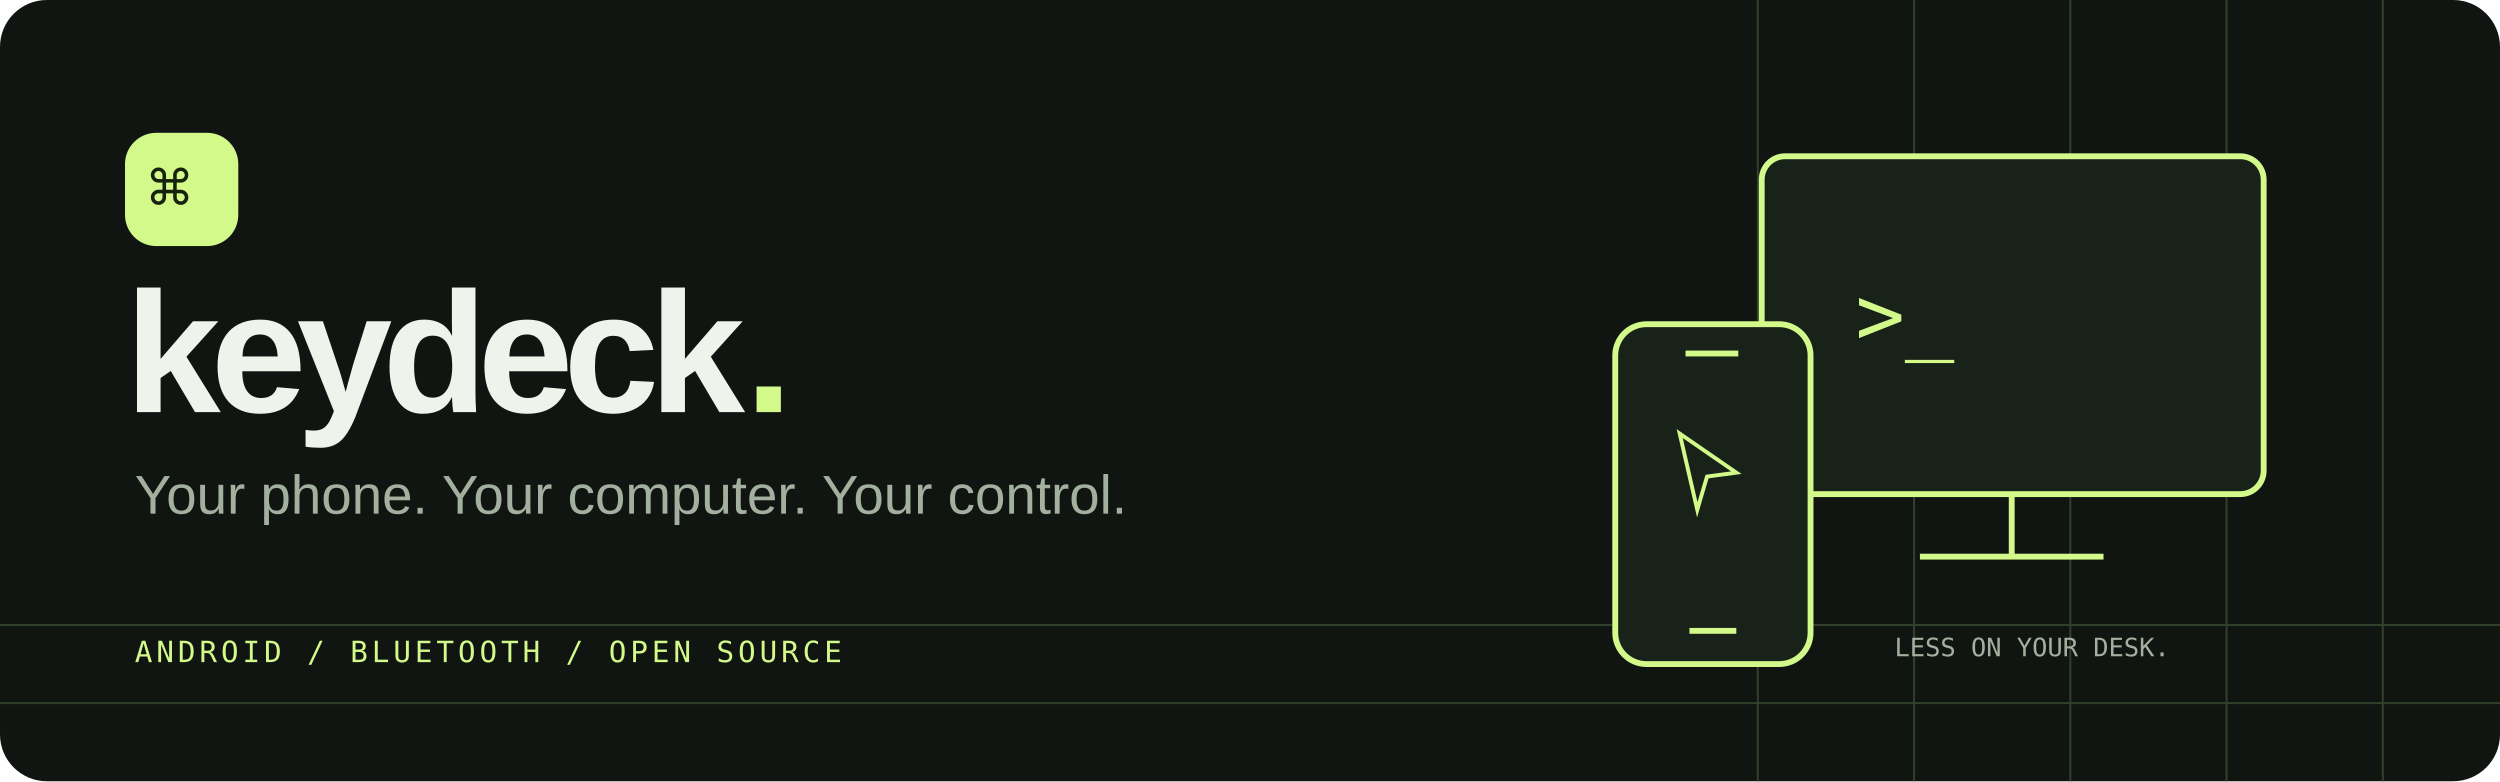
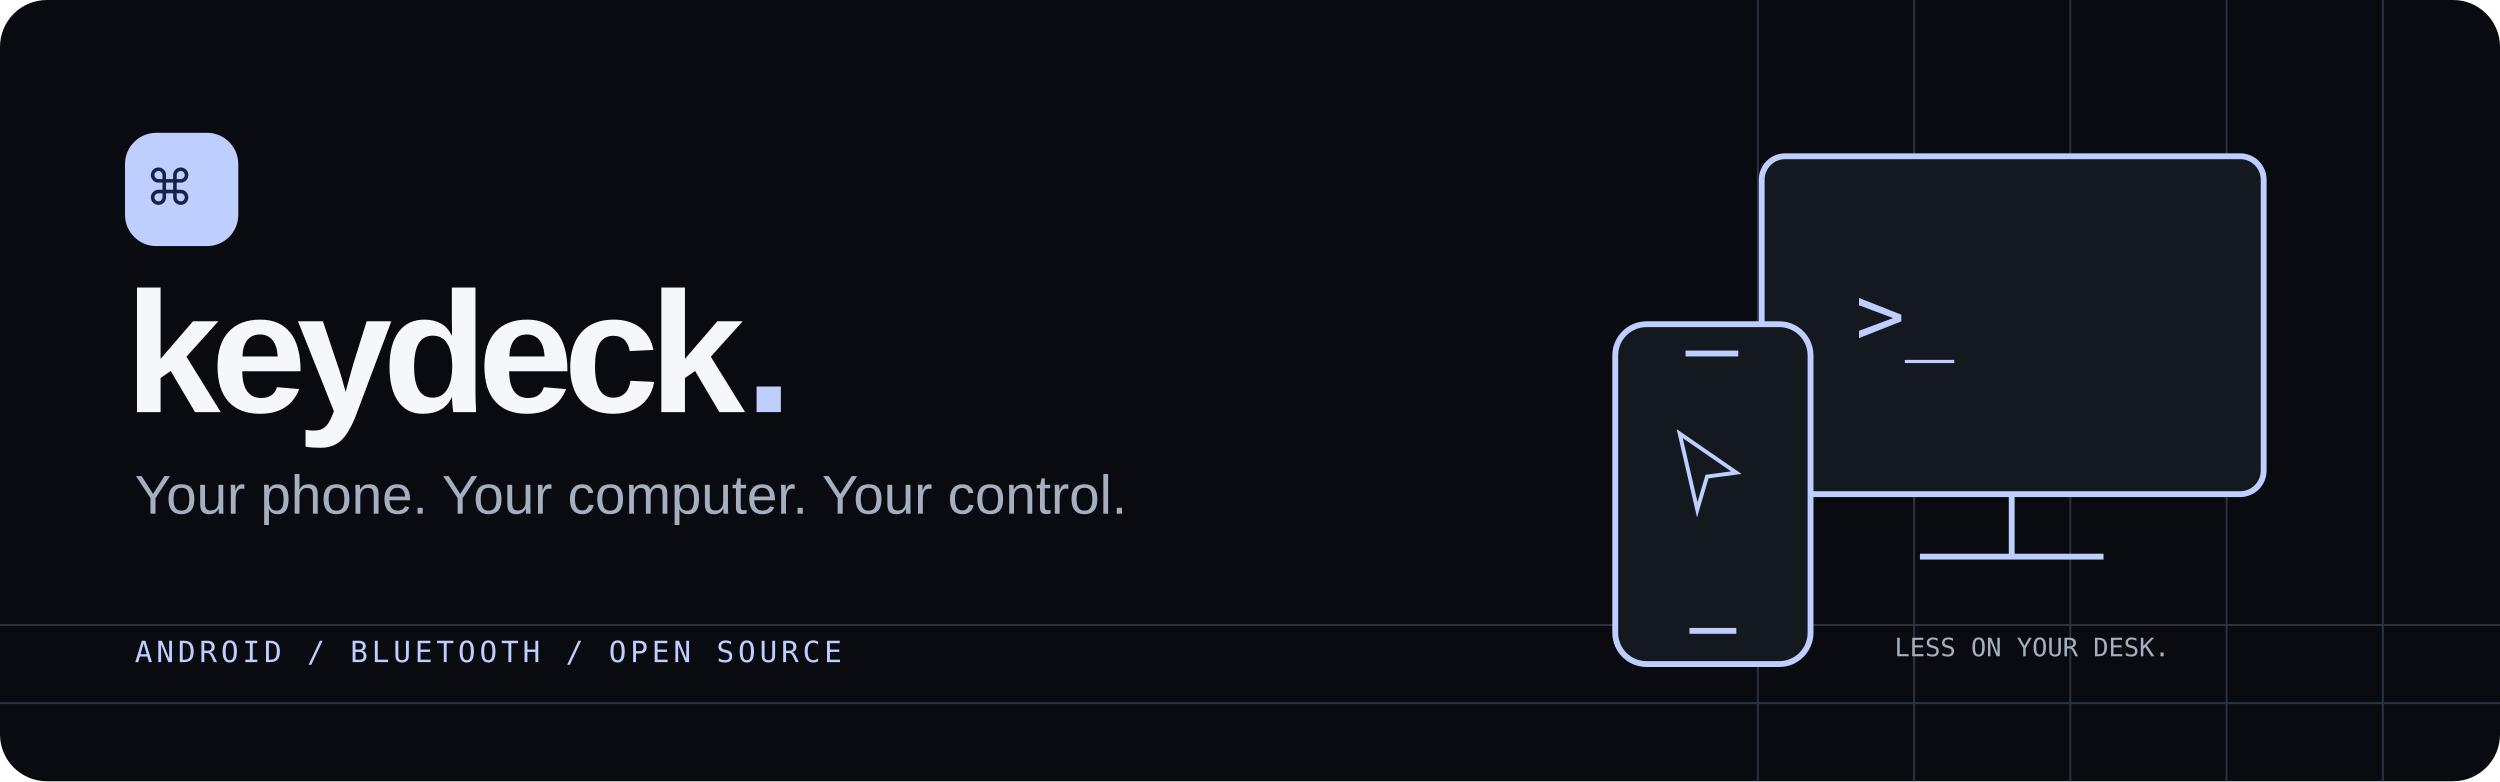
<svg xmlns="http://www.w3.org/2000/svg" width="1280" height="400" viewBox="0 0 1280 400">
-   <rect width="1280" height="400" rx="24" fill="#101511" />
-   <g fill="none" stroke="#31412b">
+   <rect width="1280" height="400" rx="24" fill="#090B10" />
+   <g fill="none" stroke="#2B3340">
    <path d="M0 320h1280M0 360h1280M900 0v400M980 0v400M1060 0v400M1140 0v400M1220 0v400" />
  </g>
-   <rect x="64" y="68" width="58" height="58" rx="16" fill="#d2f98a" />
-   <text x="76" y="109" font-family="monospace" font-size="36" fill="#17220d">⌘</text>
-   <text x="64" y="211" font-family="Arial, sans-serif" font-weight="700" font-size="88" letter-spacing="-5" fill="#f0f3ec">keydeck<tspan fill="#d2f98a">.</tspan>
+   <rect x="64" y="68" width="58" height="58" rx="16" fill="#BDCEFF" />
+   <text x="76" y="109" font-family="monospace" font-size="36" fill="#142445">⌘</text>
+   <text x="64" y="211" font-family="Arial, sans-serif" font-weight="700" font-size="88" letter-spacing="-5" fill="#F5F7FB">keydeck<tspan fill="#BDCEFF">.</tspan>
  </text>
-   <text x="69" y="263" font-family="Arial, sans-serif" font-size="28" fill="#a4b09f">Your phone. Your computer. Your control.</text>
-   <text x="69" y="339" font-family="monospace" font-size="15" letter-spacing="2" fill="#d2f98a">ANDROID  /  BLUETOOTH  /  OPEN SOURCE</text>
-   <g stroke="#d2f98a" fill="#192218" stroke-width="3">
+   <text x="69" y="263" font-family="Arial, sans-serif" font-size="28" fill="#A5AFBF">Your phone. Your computer. Your control.</text>
+   <text x="69" y="339" font-family="monospace" font-size="15" letter-spacing="2" fill="#BDCEFF">ANDROID  /  BLUETOOTH  /  OPEN SOURCE</text>
+   <g stroke="#BDCEFF" fill="#14181F" stroke-width="3">
    <rect x="902" y="80" width="257" height="173" rx="12" />
    <path d="M1030 253v32m-47 0h94" />
    <rect x="827" y="166" width="100" height="174" rx="16" />
    <path d="M863 181h27M865 323h24" />
  </g>
-   <text x="950" y="176" font-family="monospace" font-size="42" fill="#d2f98a">&gt;_</text>
-   <path d="m860 222 29 20-15 2-5 17z" stroke="#d2f98a" stroke-width="2" fill="none" />
-   <text x="970" y="336" font-family="monospace" font-size="13" fill="#a4b09f">LESS ON YOUR DESK.</text>
+   <text x="950" y="176" font-family="monospace" font-size="42" fill="#BDCEFF">&gt;_</text>
+   <path d="m860 222 29 20-15 2-5 17z" stroke="#BDCEFF" stroke-width="2" fill="none" />
+   <text x="970" y="336" font-family="monospace" font-size="13" fill="#A5AFBF">LESS ON YOUR DESK.</text>
</svg>
